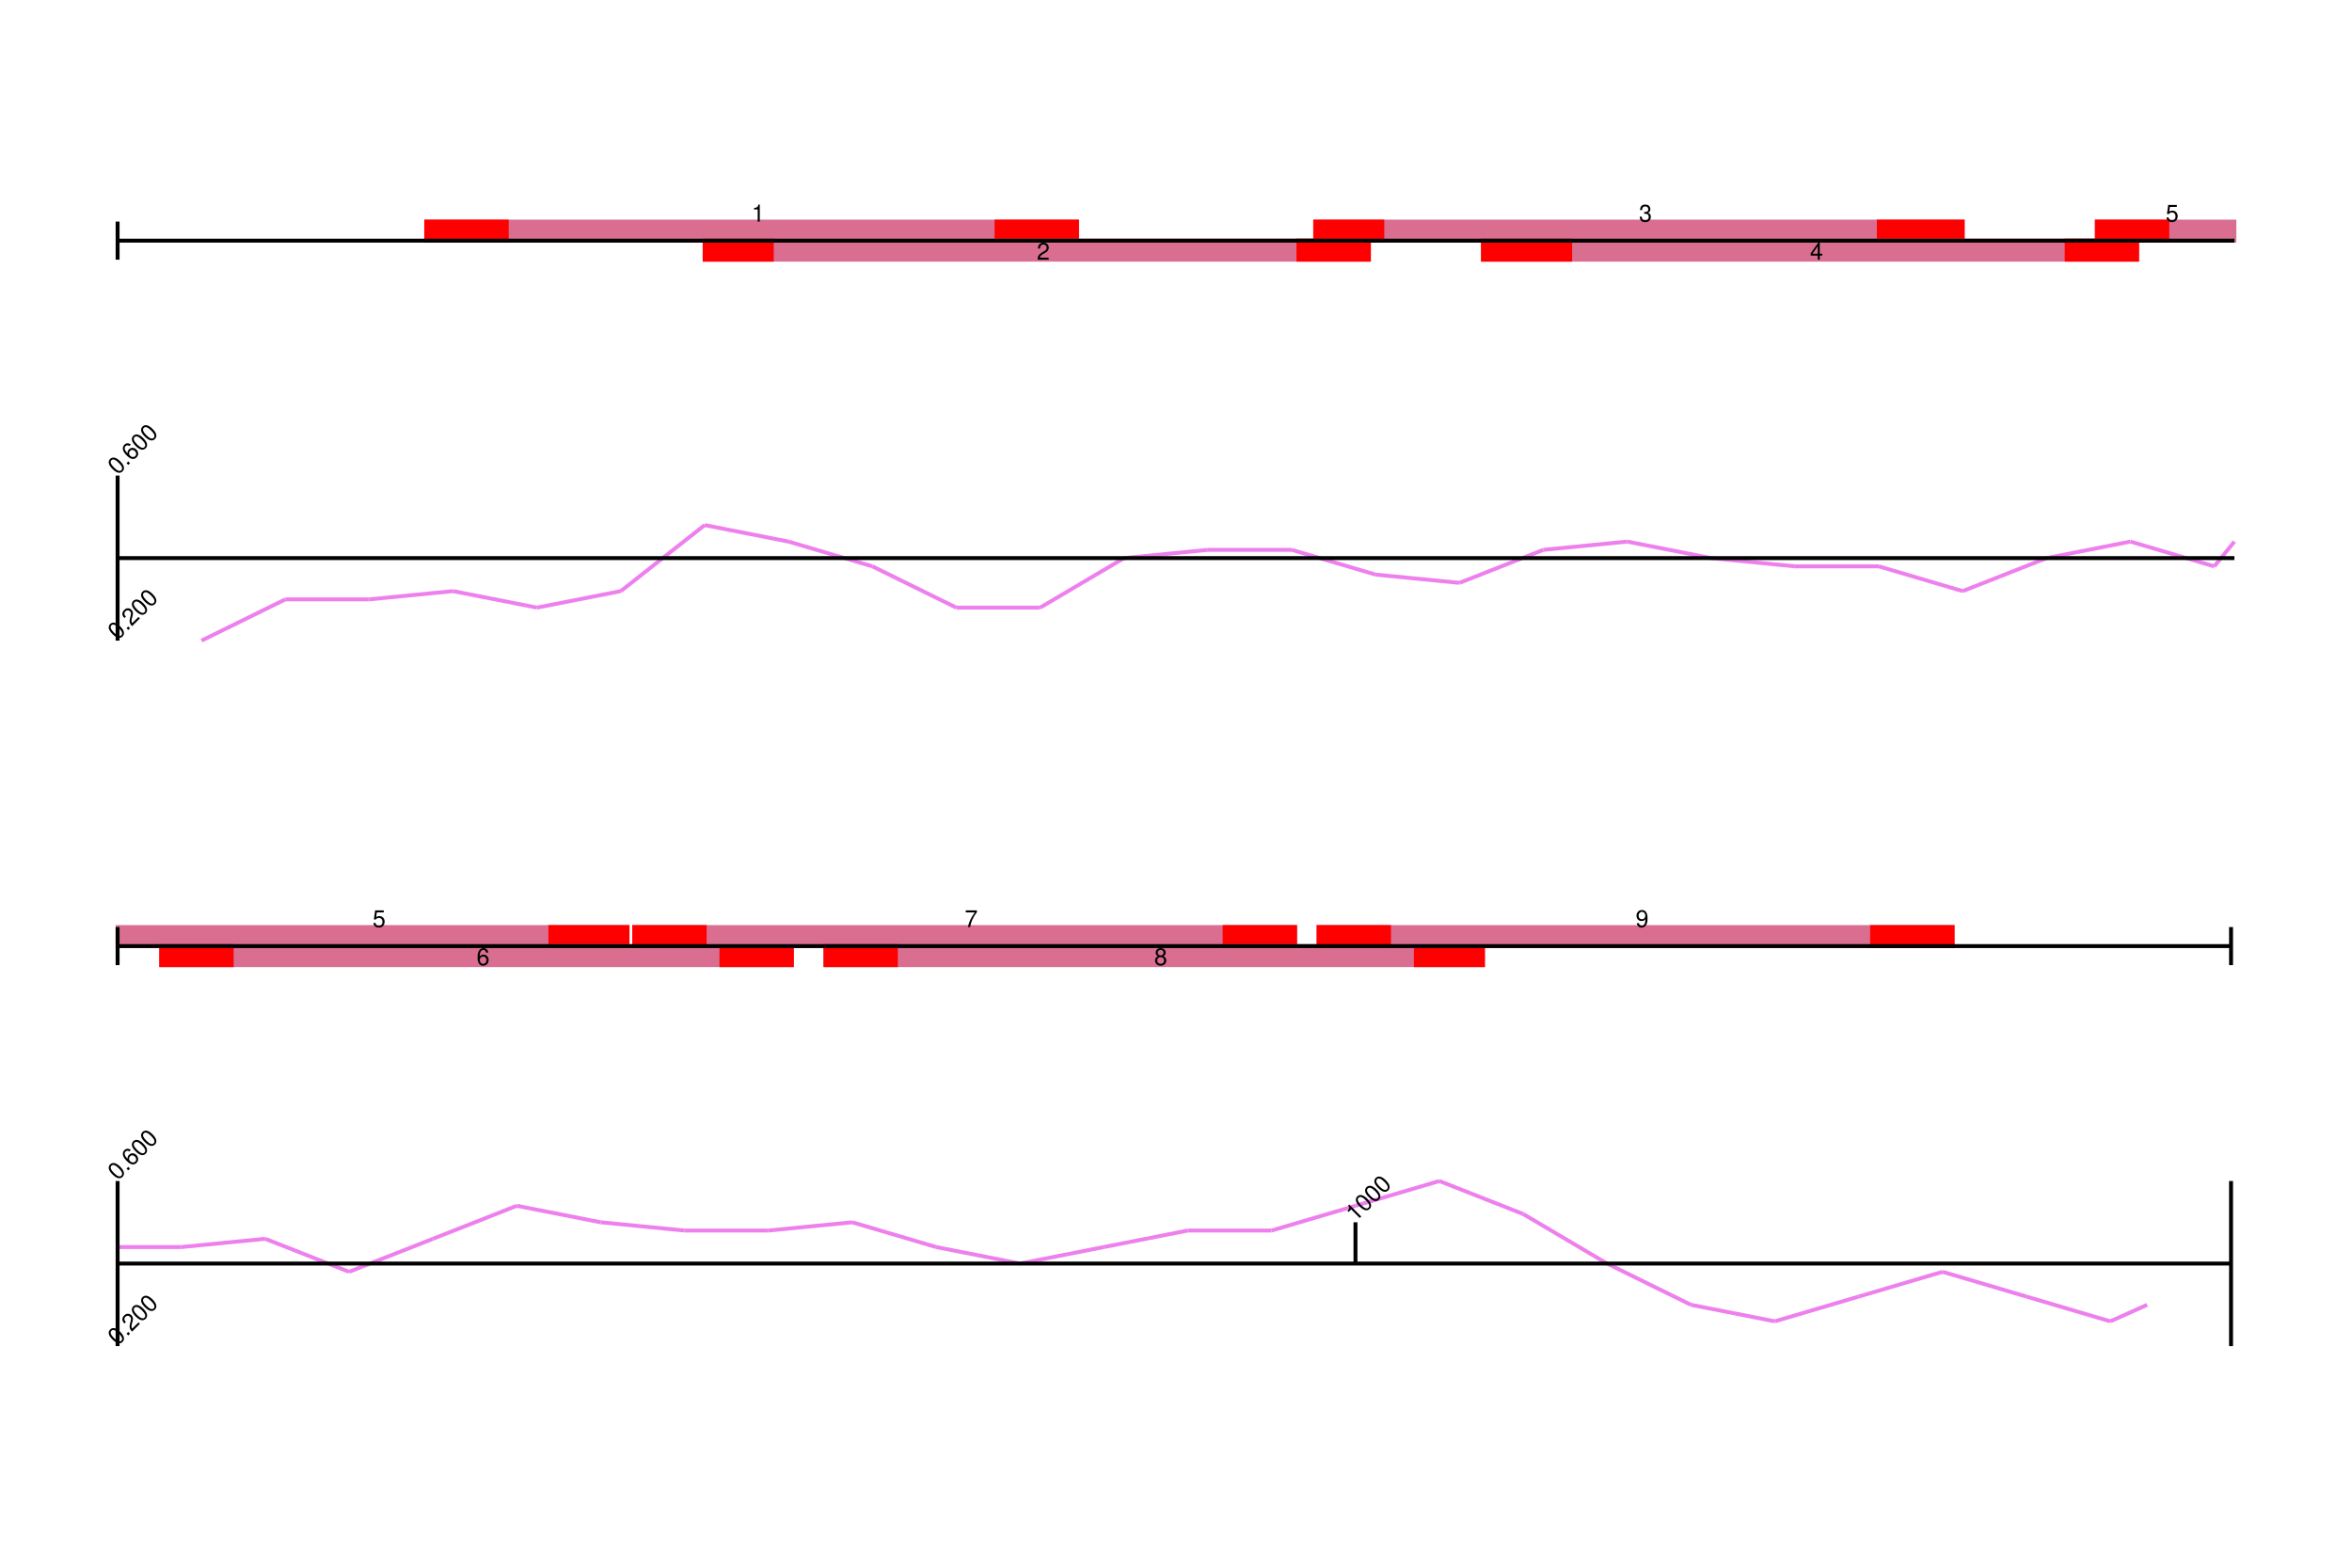
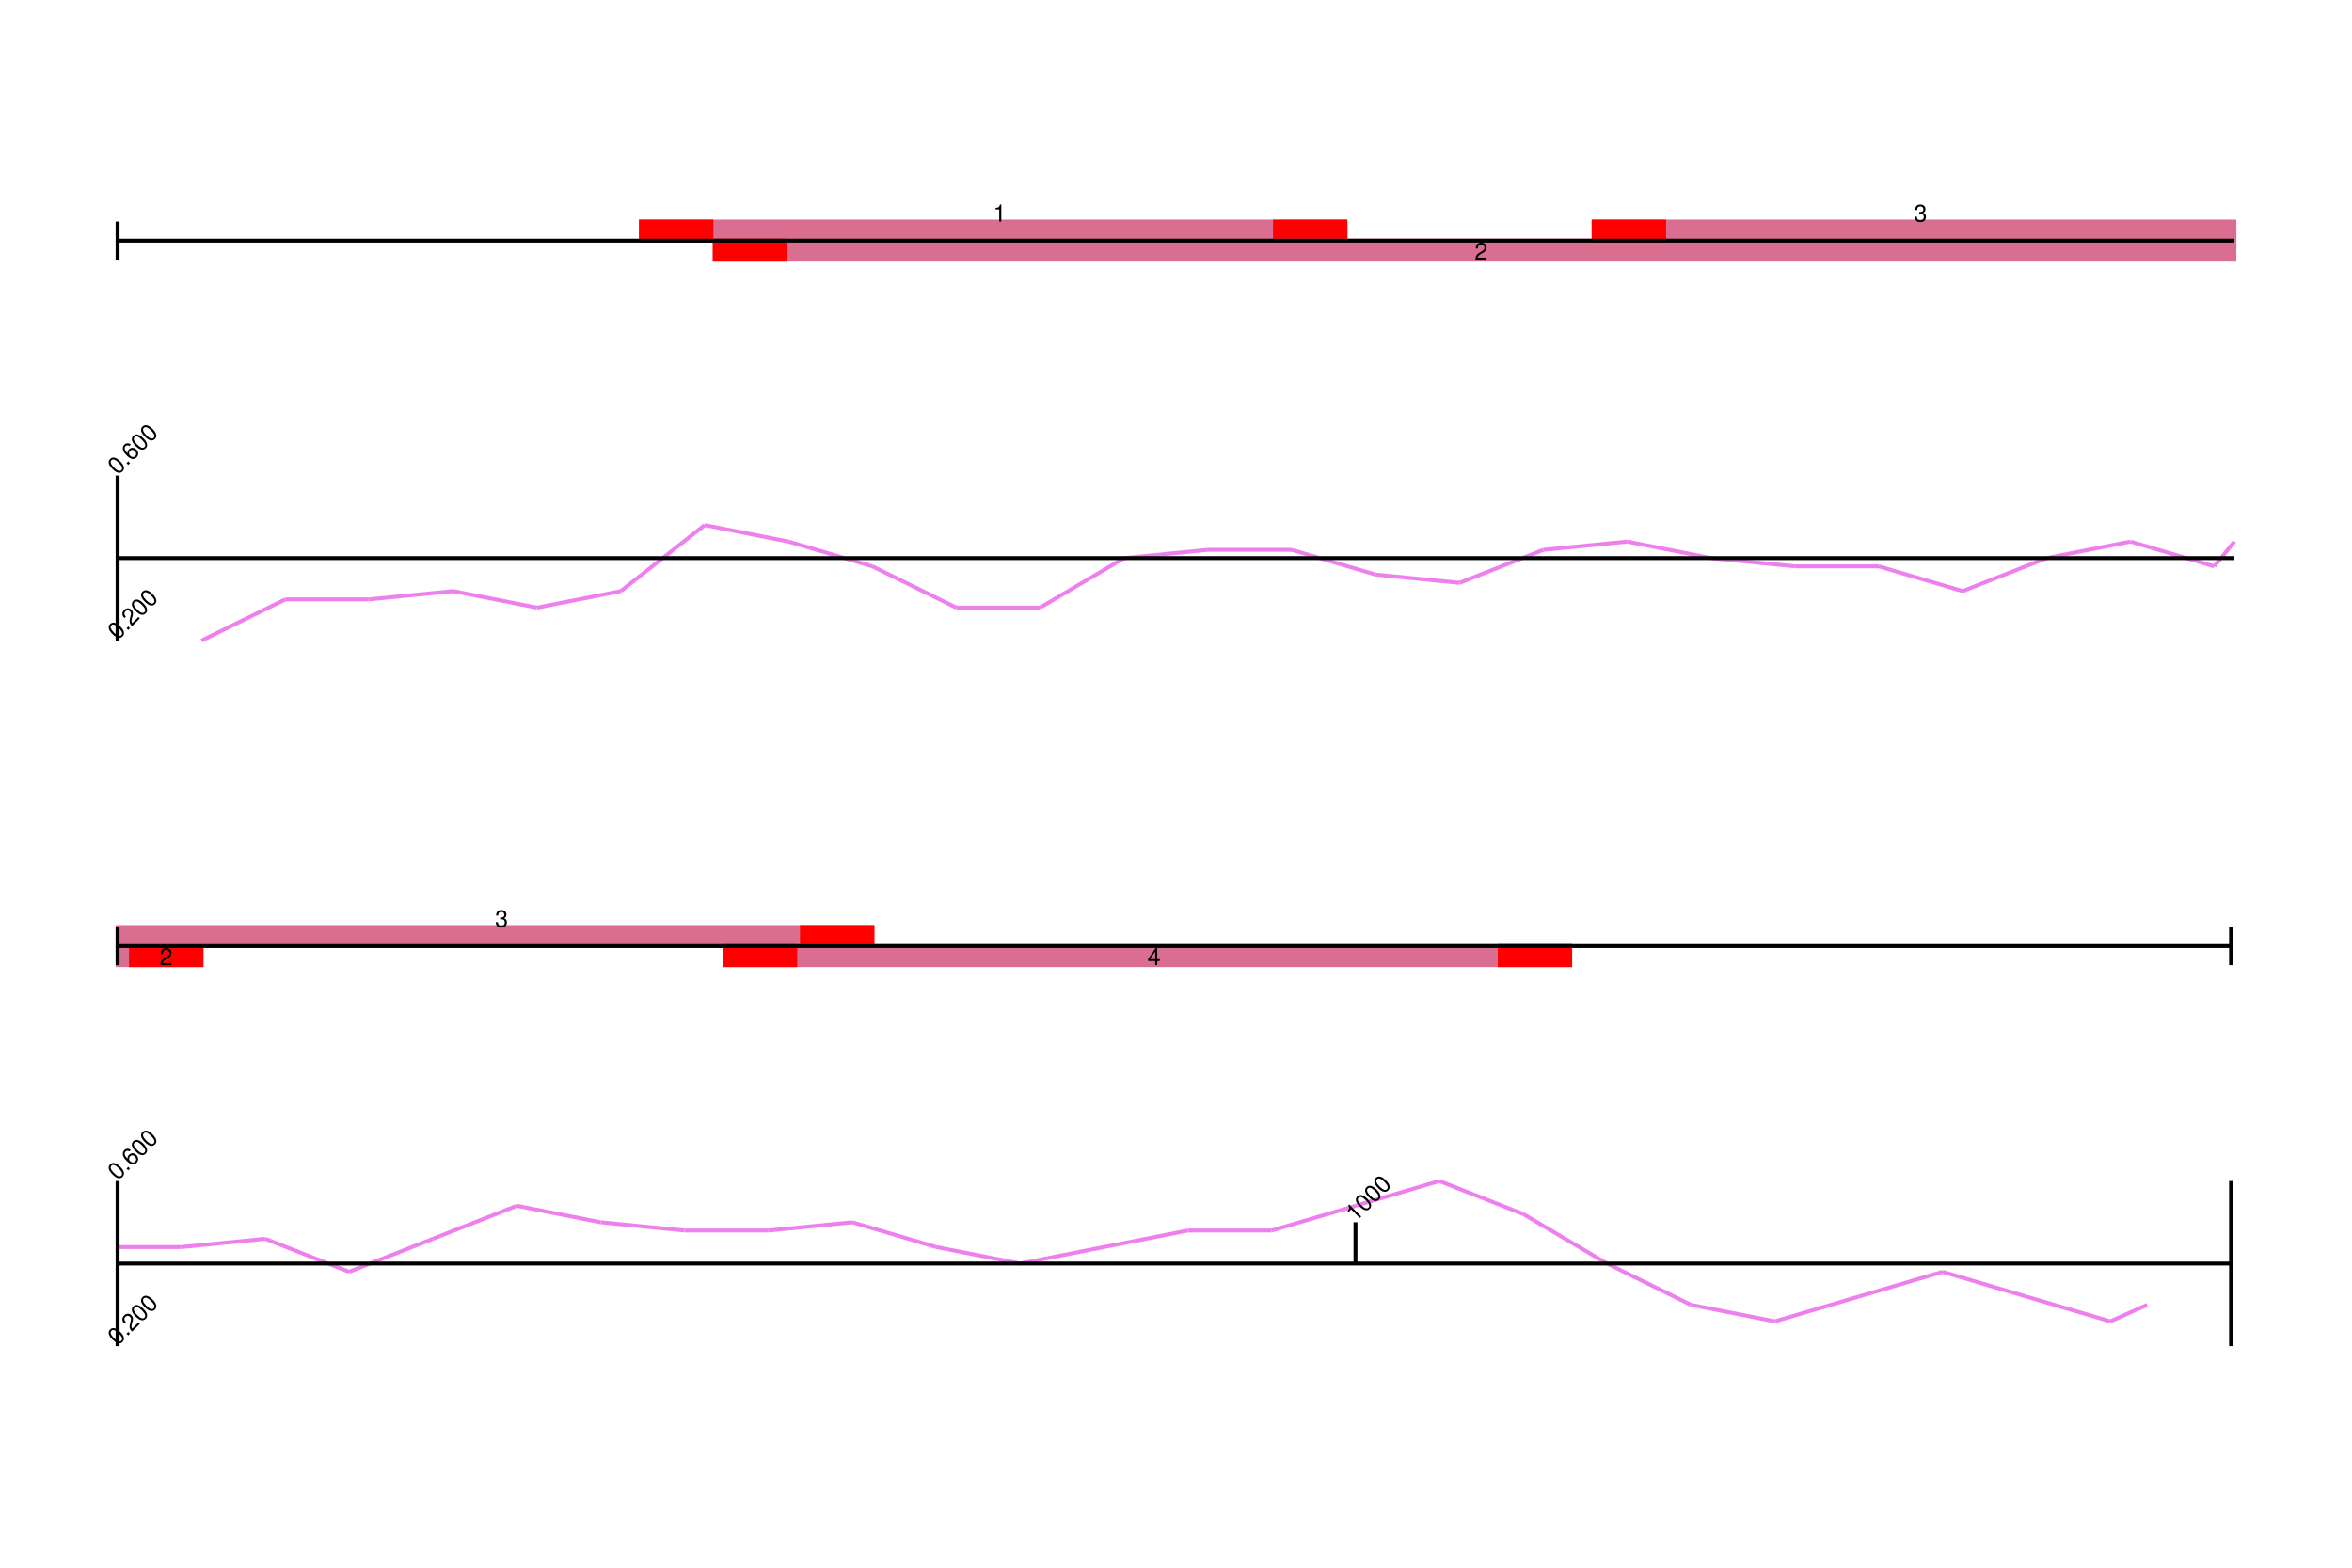
- <svg xmlns="http://www.w3.org/2000/svg" width="600" height="400" preserveAspectRatio="xMinYMin meet" viewBox="0 0 600 400" version="1.0" fill-rule="evenodd">
+ <svg xmlns="http://www.w3.org/2000/svg" fill-rule="evenodd" height="400" preserveAspectRatio="xMinYMin meet" version="1.0" viewBox="0 0 600 400" width="600">
  <clipPath id="clip">
-     <rect x="0" y="0" width="600" height="400" />
+     <rect height="400" width="600" x="0" y="0" />
  </clipPath>
-   <g id="group" transform="scale(1,-1) translate(0,-400)" style="clip-path: url(#clip)">
+   <g id="group" style="clip-path: url(#clip)" transform="scale(1,-1) translate(0,-400)">
    <g transform="">
      <path d="M 51.395,236.54 L 51.395,236.54 Z" style="stroke: rgb(93%,50%,93%); stroke-linecap: butt; stroke-width: 1;" />
      <path d="M 51.395,236.54 L 72.789,247.07 Z" style="stroke: rgb(93%,50%,93%); stroke-linecap: butt; stroke-width: 1;" />
      <path d="M 72.789,247.07 L 94.184,247.07 Z" style="stroke: rgb(93%,50%,93%); stroke-linecap: butt; stroke-width: 1;" />
      <path d="M 94.184,247.07 L 115.578,249.176 Z" style="stroke: rgb(93%,50%,93%); stroke-linecap: butt; stroke-width: 1;" />
      <path d="M 115.578,249.176 L 136.973,244.964 Z" style="stroke: rgb(93%,50%,93%); stroke-linecap: butt; stroke-width: 1;" />
      <path d="M 136.973,244.964 L 158.368,249.176 Z" style="stroke: rgb(93%,50%,93%); stroke-linecap: butt; stroke-width: 1;" />
      <path d="M 158.368,249.176 L 179.762,266.024 Z" style="stroke: rgb(93%,50%,93%); stroke-linecap: butt; stroke-width: 1;" />
      <path d="M 179.762,266.024 L 201.157,261.812 Z" style="stroke: rgb(93%,50%,93%); stroke-linecap: butt; stroke-width: 1;" />
      <path d="M 201.157,261.812 L 222.552,255.494 Z" style="stroke: rgb(93%,50%,93%); stroke-linecap: butt; stroke-width: 1;" />
      <path d="M 222.552,255.494 L 243.946,244.964 Z" style="stroke: rgb(93%,50%,93%); stroke-linecap: butt; stroke-width: 1;" />
      <path d="M 243.946,244.964 L 265.341,244.964 Z" style="stroke: rgb(93%,50%,93%); stroke-linecap: butt; stroke-width: 1;" />
      <path d="M 265.341,244.964 L 286.735,257.6 Z" style="stroke: rgb(93%,50%,93%); stroke-linecap: butt; stroke-width: 1;" />
      <path d="M 286.735,257.6 L 308.13,259.706 Z" style="stroke: rgb(93%,50%,93%); stroke-linecap: butt; stroke-width: 1;" />
      <path d="M 308.13,259.706 L 329.525,259.706 Z" style="stroke: rgb(93%,50%,93%); stroke-linecap: butt; stroke-width: 1;" />
      <path d="M 329.525,259.706 L 350.919,253.388 Z" style="stroke: rgb(93%,50%,93%); stroke-linecap: butt; stroke-width: 1;" />
      <path d="M 350.919,253.388 L 372.314,251.282 Z" style="stroke: rgb(93%,50%,93%); stroke-linecap: butt; stroke-width: 1;" />
      <path d="M 372.314,251.282 L 393.708,259.706 Z" style="stroke: rgb(93%,50%,93%); stroke-linecap: butt; stroke-width: 1;" />
      <path d="M 393.708,259.706 L 415.103,261.812 Z" style="stroke: rgb(93%,50%,93%); stroke-linecap: butt; stroke-width: 1;" />
      <path d="M 415.103,261.812 L 436.498,257.6 Z" style="stroke: rgb(93%,50%,93%); stroke-linecap: butt; stroke-width: 1;" />
      <path d="M 436.498,257.6 L 457.892,255.494 Z" style="stroke: rgb(93%,50%,93%); stroke-linecap: butt; stroke-width: 1;" />
      <path d="M 457.892,255.494 L 479.287,255.494 Z" style="stroke: rgb(93%,50%,93%); stroke-linecap: butt; stroke-width: 1;" />
      <path d="M 479.287,255.494 L 500.681,249.176 Z" style="stroke: rgb(93%,50%,93%); stroke-linecap: butt; stroke-width: 1;" />
      <path d="M 500.681,249.176 L 522.076,257.6 Z" style="stroke: rgb(93%,50%,93%); stroke-linecap: butt; stroke-width: 1;" />
      <path d="M 522.076,257.6 L 543.471,261.812 Z" style="stroke: rgb(93%,50%,93%); stroke-linecap: butt; stroke-width: 1;" />
      <path d="M 543.471,261.812 L 564.865,255.494 Z" style="stroke: rgb(93%,50%,93%); stroke-linecap: butt; stroke-width: 1;" />
      <path d="M 564.865,255.494 L 570,261.812 Z" style="stroke: rgb(93%,50%,93%); stroke-linecap: butt; stroke-width: 1;" />
      <path d="M 30,81.812 L 46.26,81.812 Z" style="stroke: rgb(93%,50%,93%); stroke-linecap: butt; stroke-width: 1;" />
      <path d="M 46.26,81.812 L 67.655,83.918 Z" style="stroke: rgb(93%,50%,93%); stroke-linecap: butt; stroke-width: 1;" />
      <path d="M 67.655,83.918 L 89.049,75.494 Z" style="stroke: rgb(93%,50%,93%); stroke-linecap: butt; stroke-width: 1;" />
      <path d="M 89.049,75.494 L 110.444,83.918 Z" style="stroke: rgb(93%,50%,93%); stroke-linecap: butt; stroke-width: 1;" />
      <path d="M 110.444,83.918 L 131.838,92.342 Z" style="stroke: rgb(93%,50%,93%); stroke-linecap: butt; stroke-width: 1;" />
      <path d="M 131.838,92.342 L 153.233,88.13 Z" style="stroke: rgb(93%,50%,93%); stroke-linecap: butt; stroke-width: 1;" />
      <path d="M 153.233,88.13 L 174.628,86.024 Z" style="stroke: rgb(93%,50%,93%); stroke-linecap: butt; stroke-width: 1;" />
      <path d="M 174.628,86.024 L 196.022,86.024 Z" style="stroke: rgb(93%,50%,93%); stroke-linecap: butt; stroke-width: 1;" />
      <path d="M 196.022,86.024 L 217.417,88.13 Z" style="stroke: rgb(93%,50%,93%); stroke-linecap: butt; stroke-width: 1;" />
      <path d="M 217.417,88.13 L 238.811,81.812 Z" style="stroke: rgb(93%,50%,93%); stroke-linecap: butt; stroke-width: 1;" />
      <path d="M 238.811,81.812 L 260.206,77.6 Z" style="stroke: rgb(93%,50%,93%); stroke-linecap: butt; stroke-width: 1;" />
      <path d="M 260.206,77.6 L 281.601,81.812 Z" style="stroke: rgb(93%,50%,93%); stroke-linecap: butt; stroke-width: 1;" />
      <path d="M 281.601,81.812 L 302.995,86.024 Z" style="stroke: rgb(93%,50%,93%); stroke-linecap: butt; stroke-width: 1;" />
      <path d="M 302.995,86.024 L 324.39,86.024 Z" style="stroke: rgb(93%,50%,93%); stroke-linecap: butt; stroke-width: 1;" />
      <path d="M 324.39,86.024 L 345.784,92.342 Z" style="stroke: rgb(93%,50%,93%); stroke-linecap: butt; stroke-width: 1;" />
      <path d="M 345.784,92.342 L 367.179,98.66 Z" style="stroke: rgb(93%,50%,93%); stroke-linecap: butt; stroke-width: 1;" />
      <path d="M 367.179,98.66 L 388.574,90.236 Z" style="stroke: rgb(93%,50%,93%); stroke-linecap: butt; stroke-width: 1;" />
      <path d="M 388.574,90.236 L 409.968,77.6 Z" style="stroke: rgb(93%,50%,93%); stroke-linecap: butt; stroke-width: 1;" />
      <path d="M 409.968,77.6 L 431.363,67.07 Z" style="stroke: rgb(93%,50%,93%); stroke-linecap: butt; stroke-width: 1;" />
      <path d="M 431.363,67.07 L 452.758,62.858 Z" style="stroke: rgb(93%,50%,93%); stroke-linecap: butt; stroke-width: 1;" />
      <path d="M 452.758,62.858 L 474.152,69.176 Z" style="stroke: rgb(93%,50%,93%); stroke-linecap: butt; stroke-width: 1;" />
      <path d="M 474.152,69.176 L 495.547,75.494 Z" style="stroke: rgb(93%,50%,93%); stroke-linecap: butt; stroke-width: 1;" />
      <path d="M 495.547,75.494 L 516.941,69.176 Z" style="stroke: rgb(93%,50%,93%); stroke-linecap: butt; stroke-width: 1;" />
      <path d="M 516.941,69.176 L 538.336,62.858 Z" style="stroke: rgb(93%,50%,93%); stroke-linecap: butt; stroke-width: 1;" />
      <path d="M 538.336,62.858 L 547.75,67.07 Z" style="stroke: rgb(93%,50%,93%); stroke-linecap: butt; stroke-width: 1;" />
-       <polygon points="108.732 338.6, 274.754 338.6, 274.754 343.46, 108.732 343.46" style="stroke: rgb(85%,43%,57%); stroke-linecap: butt; stroke-width: 1; fill: rgb(85%,43%,57%);" />
-       <polygon points="108.732 338.6, 129.271 338.6, 129.271 343.46, 108.732 343.46" style="stroke: rgb(100%,0%,0%); stroke-linecap: butt; stroke-width: 1; fill: rgb(100%,0%,0%);" />
-       <polygon points="254.215 338.6, 274.754 338.6, 274.754 343.46, 254.215 343.46" style="stroke: rgb(100%,0%,0%); stroke-linecap: butt; stroke-width: 1; fill: rgb(100%,0%,0%);" />
-       <polygon points="179.762 333.74, 349.208 333.74, 349.208 338.6, 179.762 338.6" style="stroke: rgb(85%,43%,57%); stroke-linecap: butt; stroke-width: 1; fill: rgb(85%,43%,57%);" />
-       <polygon points="179.762 333.74, 196.878 333.74, 196.878 338.6, 179.762 338.6" style="stroke: rgb(100%,0%,0%); stroke-linecap: butt; stroke-width: 1; fill: rgb(100%,0%,0%);" />
-       <polygon points="331.236 333.74, 349.208 333.74, 349.208 338.6, 331.236 338.6" style="stroke: rgb(100%,0%,0%); stroke-linecap: butt; stroke-width: 1; fill: rgb(100%,0%,0%);" />
-       <polygon points="335.515 338.6, 500.682 338.6, 500.682 343.46, 335.515 343.46" style="stroke: rgb(85%,43%,57%); stroke-linecap: butt; stroke-width: 1; fill: rgb(85%,43%,57%);" />
-       <polygon points="335.515 338.6, 352.631 338.6, 352.631 343.46, 335.515 343.46" style="stroke: rgb(100%,0%,0%); stroke-linecap: butt; stroke-width: 1; fill: rgb(100%,0%,0%);" />
-       <polygon points="479.287 338.6, 500.682 338.6, 500.682 343.46, 479.287 343.46" style="stroke: rgb(100%,0%,0%); stroke-linecap: butt; stroke-width: 1; fill: rgb(100%,0%,0%);" />
-       <polygon points="378.304 333.74, 545.182 333.74, 545.182 338.6, 378.304 338.6" style="stroke: rgb(85%,43%,57%); stroke-linecap: butt; stroke-width: 1; fill: rgb(85%,43%,57%);" />
-       <polygon points="378.304 333.74, 400.555 333.74, 400.555 338.6, 378.304 338.6" style="stroke: rgb(100%,0%,0%); stroke-linecap: butt; stroke-width: 1; fill: rgb(100%,0%,0%);" />
-       <polygon points="527.211 333.74, 545.182 333.74, 545.182 338.6, 527.211 338.6" style="stroke: rgb(100%,0%,0%); stroke-linecap: butt; stroke-width: 1; fill: rgb(100%,0%,0%);" />
-       <polygon points="534.913 338.6, 570 338.6, 570 343.46, 534.913 343.46" style="stroke: rgb(85%,43%,57%); stroke-linecap: butt; stroke-width: 1; fill: rgb(85%,43%,57%);" />
-       <polygon points="30 158.6, 160.079 158.6, 160.079 163.46, 30 163.46" style="stroke: rgb(85%,43%,57%); stroke-linecap: butt; stroke-width: 1; fill: rgb(85%,43%,57%);" />
-       <polygon points="534.913 338.6, 552.884 338.6, 552.884 343.46, 534.913 343.46" style="stroke: rgb(100%,0%,0%); stroke-linecap: butt; stroke-width: 1; fill: rgb(100%,0%,0%);" />
-       <polygon points="140.396 158.6, 160.079 158.6, 160.079 163.46, 140.396 163.46" style="stroke: rgb(100%,0%,0%); stroke-linecap: butt; stroke-width: 1; fill: rgb(100%,0%,0%);" />
-       <polygon points="41.125 153.74, 202.013 153.74, 202.013 158.6, 41.125 158.6" style="stroke: rgb(85%,43%,57%); stroke-linecap: butt; stroke-width: 1; fill: rgb(85%,43%,57%);" />
-       <polygon points="41.125 153.74, 59.097 153.74, 59.097 158.6, 41.125 158.6" style="stroke: rgb(100%,0%,0%); stroke-linecap: butt; stroke-width: 1; fill: rgb(100%,0%,0%);" />
-       <polygon points="184.041 153.74, 202.013 153.74, 202.013 158.6, 184.041 158.6" style="stroke: rgb(100%,0%,0%); stroke-linecap: butt; stroke-width: 1; fill: rgb(100%,0%,0%);" />
-       <polygon points="161.791 158.6, 330.38 158.6, 330.38 163.46, 161.791 163.46" style="stroke: rgb(85%,43%,57%); stroke-linecap: butt; stroke-width: 1; fill: rgb(85%,43%,57%);" />
-       <polygon points="161.791 158.6, 179.762 158.6, 179.762 163.46, 161.791 163.46" style="stroke: rgb(100%,0%,0%); stroke-linecap: butt; stroke-width: 1; fill: rgb(100%,0%,0%);" />
-       <polygon points="312.409 158.6, 330.38 158.6, 330.38 163.46, 312.409 163.46" style="stroke: rgb(100%,0%,0%); stroke-linecap: butt; stroke-width: 1; fill: rgb(100%,0%,0%);" />
-       <polygon points="210.571 153.74, 378.304 153.74, 378.304 158.6, 210.571 158.6" style="stroke: rgb(85%,43%,57%); stroke-linecap: butt; stroke-width: 1; fill: rgb(85%,43%,57%);" />
-       <polygon points="210.571 153.74, 228.542 153.74, 228.542 158.6, 210.571 158.6" style="stroke: rgb(100%,0%,0%); stroke-linecap: butt; stroke-width: 1; fill: rgb(100%,0%,0%);" />
-       <polygon points="361.189 153.74, 378.304 153.74, 378.304 158.6, 361.189 158.6" style="stroke: rgb(100%,0%,0%); stroke-linecap: butt; stroke-width: 1; fill: rgb(100%,0%,0%);" />
-       <polygon points="336.371 158.6, 498.114 158.6, 498.114 163.46, 336.371 163.46" style="stroke: rgb(85%,43%,57%); stroke-linecap: butt; stroke-width: 1; fill: rgb(85%,43%,57%);" />
-       <polygon points="336.371 158.6, 354.342 158.6, 354.342 163.46, 336.371 163.46" style="stroke: rgb(100%,0%,0%); stroke-linecap: butt; stroke-width: 1; fill: rgb(100%,0%,0%);" />
-       <polygon points="477.575 158.6, 498.114 158.6, 498.114 163.46, 477.575 163.46" style="stroke: rgb(100%,0%,0%); stroke-linecap: butt; stroke-width: 1; fill: rgb(100%,0%,0%);" />
+       <polygon points="163.502 338.6, 343.217 338.6, 343.217 343.46, 163.502 343.46" style="stroke: rgb(85%,43%,57%); stroke-linecap: butt; stroke-width: 1; fill: rgb(85%,43%,57%); fill-rule: evenodd;" />
+       <polygon points="163.502 338.6, 181.474 338.6, 181.474 343.46, 163.502 343.46" style="stroke: rgb(100%,0%,0%); stroke-linecap: butt; stroke-width: 1; fill: rgb(100%,0%,0%); fill-rule: evenodd;" />
+       <polygon points="325.246 338.6, 343.217 338.6, 343.217 343.46, 325.246 343.46" style="stroke: rgb(100%,0%,0%); stroke-linecap: butt; stroke-width: 1; fill: rgb(100%,0%,0%); fill-rule: evenodd;" />
+       <polygon points="182.33 333.74, 570 333.74, 570 338.6, 182.33 338.6" style="stroke: rgb(85%,43%,57%); stroke-linecap: butt; stroke-width: 1; fill: rgb(85%,43%,57%); fill-rule: evenodd;" />
+       <polygon points="30 153.74, 51.395 153.74, 51.395 158.6, 30 158.6" style="stroke: rgb(85%,43%,57%); stroke-linecap: butt; stroke-width: 1; fill: rgb(85%,43%,57%); fill-rule: evenodd;" />
+       <polygon points="182.33 333.74, 200.301 333.74, 200.301 338.6, 182.33 338.6" style="stroke: rgb(100%,0%,0%); stroke-linecap: butt; stroke-width: 1; fill: rgb(100%,0%,0%); fill-rule: evenodd;" />
+       <polygon points="33.423 153.74, 51.395 153.74, 51.395 158.6, 33.423 158.6" style="stroke: rgb(100%,0%,0%); stroke-linecap: butt; stroke-width: 1; fill: rgb(100%,0%,0%); fill-rule: evenodd;" />
+       <polygon points="406.545 338.6, 570 338.6, 570 343.46, 406.545 343.46" style="stroke: rgb(85%,43%,57%); stroke-linecap: butt; stroke-width: 1; fill: rgb(85%,43%,57%); fill-rule: evenodd;" />
+       <polygon points="30 158.6, 222.552 158.6, 222.552 163.46, 30 163.46" style="stroke: rgb(85%,43%,57%); stroke-linecap: butt; stroke-width: 1; fill: rgb(85%,43%,57%); fill-rule: evenodd;" />
+       <polygon points="406.545 338.6, 424.517 338.6, 424.517 343.46, 406.545 343.46" style="stroke: rgb(100%,0%,0%); stroke-linecap: butt; stroke-width: 1; fill: rgb(100%,0%,0%); fill-rule: evenodd;" />
+       <polygon points="204.58 158.6, 222.552 158.6, 222.552 163.46, 204.58 163.46" style="stroke: rgb(100%,0%,0%); stroke-linecap: butt; stroke-width: 1; fill: rgb(100%,0%,0%); fill-rule: evenodd;" />
+       <polygon points="184.897 153.74, 400.555 153.74, 400.555 158.6, 184.897 158.6" style="stroke: rgb(85%,43%,57%); stroke-linecap: butt; stroke-width: 1; fill: rgb(85%,43%,57%); fill-rule: evenodd;" />
+       <polygon points="184.897 153.74, 202.869 153.74, 202.869 158.6, 184.897 158.6" style="stroke: rgb(100%,0%,0%); stroke-linecap: butt; stroke-width: 1; fill: rgb(100%,0%,0%); fill-rule: evenodd;" />
+       <polygon points="382.583 153.74, 400.555 153.74, 400.555 158.6, 382.583 158.6" style="stroke: rgb(100%,0%,0%); stroke-linecap: butt; stroke-width: 1; fill: rgb(100%,0%,0%); fill-rule: evenodd;" />
      <path d="M 30,257.6 L 570,257.6 Z" style="stroke: rgb(0%,0%,0%); stroke-linecap: butt; stroke-width: 1;" />
      <path d="M 30,236.54 L 30,278.66 Z" style="stroke: rgb(0%,0%,0%); stroke-linecap: butt; stroke-width: 1;" />
      <path d="M 569.144,56.54 L 569.144,98.66 Z" style="stroke: rgb(0%,0%,0%); stroke-linecap: butt; stroke-width: 1;" />
      <path d="M 30,77.6 L 569.144,77.6 Z" style="stroke: rgb(0%,0%,0%); stroke-linecap: butt; stroke-width: 1;" />
      <path d="M 30,56.54 L 30,98.66 Z" style="stroke: rgb(0%,0%,0%); stroke-linecap: butt; stroke-width: 1;" />
      <path d="M 345.784,77.6 L 345.784,88.13 Z" style="stroke: rgb(0%,0%,0%); stroke-linecap: butt; stroke-width: 1;" />
      <path d="M 30,338.6 L 570,338.6 Z" style="stroke: rgb(0%,0%,0%); stroke-linecap: butt; stroke-width: 1;" />
      <path d="M 30,333.74 L 30,343.46 Z" style="stroke: rgb(0%,0%,0%); stroke-linecap: butt; stroke-width: 1;" />
      <path d="M 569.144,153.74 L 569.144,163.46 Z" style="stroke: rgb(0%,0%,0%); stroke-linecap: butt; stroke-width: 1;" />
      <path d="M 30,158.6 L 569.144,158.6 Z" style="stroke: rgb(0%,0%,0%); stroke-linecap: butt; stroke-width: 1;" />
      <path d="M 30,153.74 L 30,163.46 Z" style="stroke: rgb(0%,0%,0%); stroke-linecap: butt; stroke-width: 1;" />
      <g transform=" matrix(0.707107,0.707107,-0.707107,0.707107,345.7845,88.13)">
-         <text x="0" y="0" style="font-family: Helvetica; font-size: 6px; fill: rgb(0%,0%,0%);" transform="translate(0,0) scale(1,-1)">1000</text>
+         <text style="font-family: Helvetica; font-size: 6px;fill: rgb(0%,0%,0%); stroke:none;" transform="translate(0,0) scale(1,-1)" x="0" y="0">1000</text>
      </g>
      <g transform=" matrix(0.707107,0.707107,-0.707107,0.707107,30,236.54)">
-         <text x="0" y="0" style="font-family: Helvetica; font-size: 6px; fill: rgb(0%,0%,0%);" transform="translate(0,0) scale(1,-1)">0.200</text>
+         <text style="font-family: Helvetica; font-size: 6px;fill: rgb(0%,0%,0%); stroke:none;" transform="translate(0,0) scale(1,-1)" x="0" y="0">0.200</text>
      </g>
      <g transform=" matrix(0.707107,0.707107,-0.707107,0.707107,30,278.66)">
-         <text x="0" y="0" style="font-family: Helvetica; font-size: 6px; fill: rgb(0%,0%,0%);" transform="translate(0,0) scale(1,-1)">0.600</text>
+         <text style="font-family: Helvetica; font-size: 6px;fill: rgb(0%,0%,0%); stroke:none;" transform="translate(0,0) scale(1,-1)" x="0" y="0">0.600</text>
      </g>
      <g transform=" matrix(0.707107,0.707107,-0.707107,0.707107,30,257.6)">
-         <text x="0" y="0" style="font-family: Helvetica; font-size: 6px; fill: rgb(0%,0%,0%);" transform="translate(0,0) scale(1,-1)" />
+         <text style="font-family: Helvetica; font-size: 6px;fill: rgb(0%,0%,0%); stroke:none;" transform="translate(0,0) scale(1,-1)" x="0" y="0" />
      </g>
      <g transform=" matrix(0.707107,0.707107,-0.707107,0.707107,30,56.54)">
-         <text x="0" y="0" style="font-family: Helvetica; font-size: 6px; fill: rgb(0%,0%,0%);" transform="translate(0,0) scale(1,-1)">0.200</text>
+         <text style="font-family: Helvetica; font-size: 6px;fill: rgb(0%,0%,0%); stroke:none;" transform="translate(0,0) scale(1,-1)" x="0" y="0">0.200</text>
      </g>
      <g transform=" matrix(0.707107,0.707107,-0.707107,0.707107,30,98.66)">
-         <text x="0" y="0" style="font-family: Helvetica; font-size: 6px; fill: rgb(0%,0%,0%);" transform="translate(0,0) scale(1,-1)">0.600</text>
+         <text style="font-family: Helvetica; font-size: 6px;fill: rgb(0%,0%,0%); stroke:none;" transform="translate(0,0) scale(1,-1)" x="0" y="0">0.600</text>
      </g>
      <g transform=" matrix(0.707107,0.707107,-0.707107,0.707107,30,77.6)">
-         <text x="0" y="0" style="font-family: Helvetica; font-size: 6px; fill: rgb(0%,0%,0%);" transform="translate(0,0) scale(1,-1)" />
+         <text style="font-family: Helvetica; font-size: 6px;fill: rgb(0%,0%,0%); stroke:none;" transform="translate(0,0) scale(1,-1)" x="0" y="0" />
      </g>
-       <g transform=" matrix(1,0,-0,1,191.7433,343.46)">
-         <text x="0" y="0" style="font-family: Helvetica; font-size: 6px; fill: rgb(0%,0%,0%);" transform="translate(0,0) scale(1,-1)">1</text>
+       <g transform=" matrix(1,0,-0,1,253.3597,343.46)">
+         <text style="font-family: Helvetica; font-size: 6px;fill: rgb(0%,0%,0%); stroke:none;" transform="translate(0,0) scale(1,-1)" x="0" y="0">1</text>
      </g>
-       <g transform=" matrix(1,0,-0,1,264.4849,333.74)">
-         <text x="0" y="0" style="font-family: Helvetica; font-size: 6px; fill: rgb(0%,0%,0%);" transform="translate(0,0) scale(1,-1)">2</text>
+       <g transform=" matrix(1,0,-0,1,376.1648,333.74)">
+         <text style="font-family: Helvetica; font-size: 6px;fill: rgb(0%,0%,0%); stroke:none;" transform="translate(0,0) scale(1,-1)" x="0" y="0">2</text>
      </g>
-       <g transform=" matrix(1,0,-0,1,418.0983,343.46)">
-         <text x="0" y="0" style="font-family: Helvetica; font-size: 6px; fill: rgb(0%,0%,0%);" transform="translate(0,0) scale(1,-1)">3</text>
+       <g transform=" matrix(1,0,-0,1,40.69731,153.74)">
+         <text style="font-family: Helvetica; font-size: 6px;fill: rgb(0%,0%,0%); stroke:none;" transform="translate(0,0) scale(1,-1)" x="0" y="0">2</text>
      </g>
-       <g transform=" matrix(1,0,-0,1,461.7433,333.74)">
-         <text x="0" y="0" style="font-family: Helvetica; font-size: 6px; fill: rgb(0%,0%,0%);" transform="translate(0,0) scale(1,-1)">4</text>
+       <g transform=" matrix(1,0,-0,1,488.2726,343.46)">
+         <text style="font-family: Helvetica; font-size: 6px;fill: rgb(0%,0%,0%); stroke:none;" transform="translate(0,0) scale(1,-1)" x="0" y="0">3</text>
      </g>
-       <g transform=" matrix(1,0,-0,1,552.4564,343.46)">
-         <text x="0" y="0" style="font-family: Helvetica; font-size: 6px; fill: rgb(0%,0%,0%);" transform="translate(0,0) scale(1,-1)">5</text>
+       <g transform=" matrix(1,0,-0,1,126.2758,163.46)">
+         <text style="font-family: Helvetica; font-size: 6px;fill: rgb(0%,0%,0%); stroke:none;" transform="translate(0,0) scale(1,-1)" x="0" y="0">3</text>
      </g>
-       <g transform=" matrix(1,0,-0,1,95.03962,163.46)">
-         <text x="0" y="0" style="font-family: Helvetica; font-size: 6px; fill: rgb(0%,0%,0%);" transform="translate(0,0) scale(1,-1)">5</text>
-       </g>
-       <g transform=" matrix(1,0,-0,1,121.5689,153.74)">
-         <text x="0" y="0" style="font-family: Helvetica; font-size: 6px; fill: rgb(0%,0%,0%);" transform="translate(0,0) scale(1,-1)">6</text>
-       </g>
-       <g transform=" matrix(1,0,-0,1,246.0856,163.46)">
-         <text x="0" y="0" style="font-family: Helvetica; font-size: 6px; fill: rgb(0%,0%,0%);" transform="translate(0,0) scale(1,-1)">7</text>
-       </g>
-       <g transform=" matrix(1,0,-0,1,294.4374,153.74)">
-         <text x="0" y="0" style="font-family: Helvetica; font-size: 6px; fill: rgb(0%,0%,0%);" transform="translate(0,0) scale(1,-1)">8</text>
-       </g>
-       <g transform=" matrix(1,0,-0,1,417.2425,163.46)">
-         <text x="0" y="0" style="font-family: Helvetica; font-size: 6px; fill: rgb(0%,0%,0%);" transform="translate(0,0) scale(1,-1)">9</text>
+       <g transform=" matrix(1,0,-0,1,292.7258,153.74)">
+         <text style="font-family: Helvetica; font-size: 6px;fill: rgb(0%,0%,0%); stroke:none;" transform="translate(0,0) scale(1,-1)" x="0" y="0">4</text>
      </g>
    </g>
  </g>
</svg>
